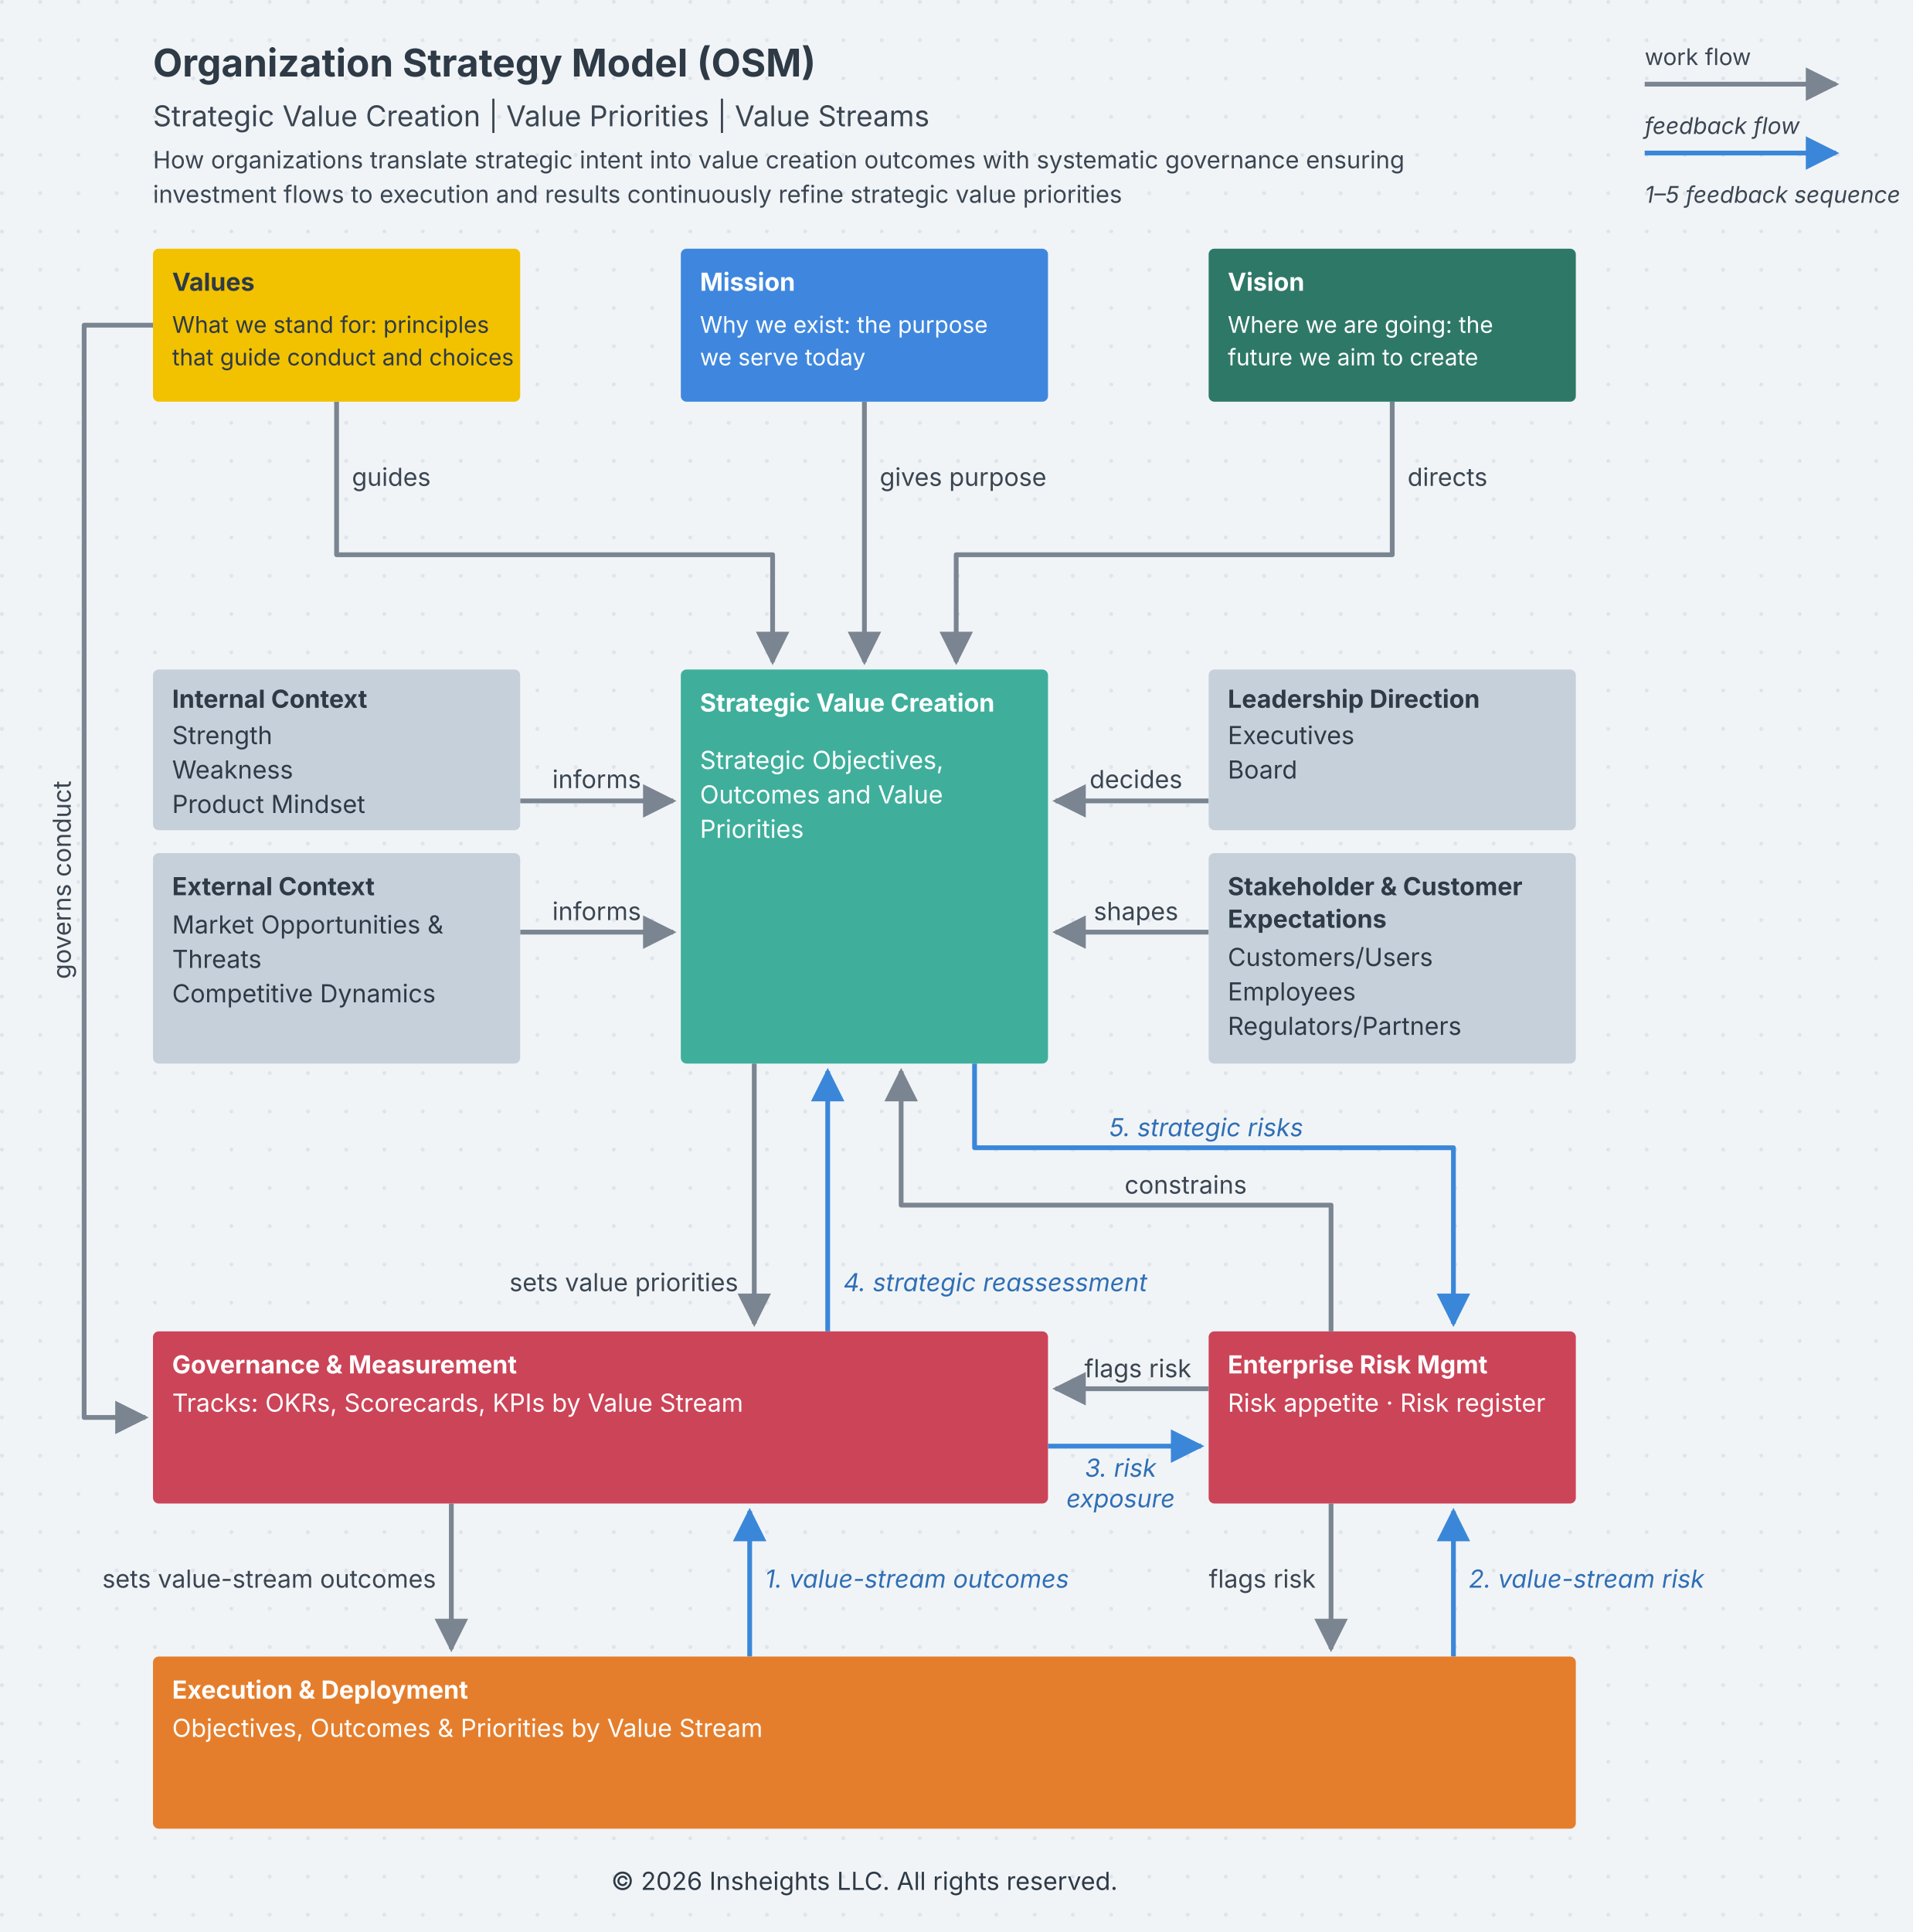
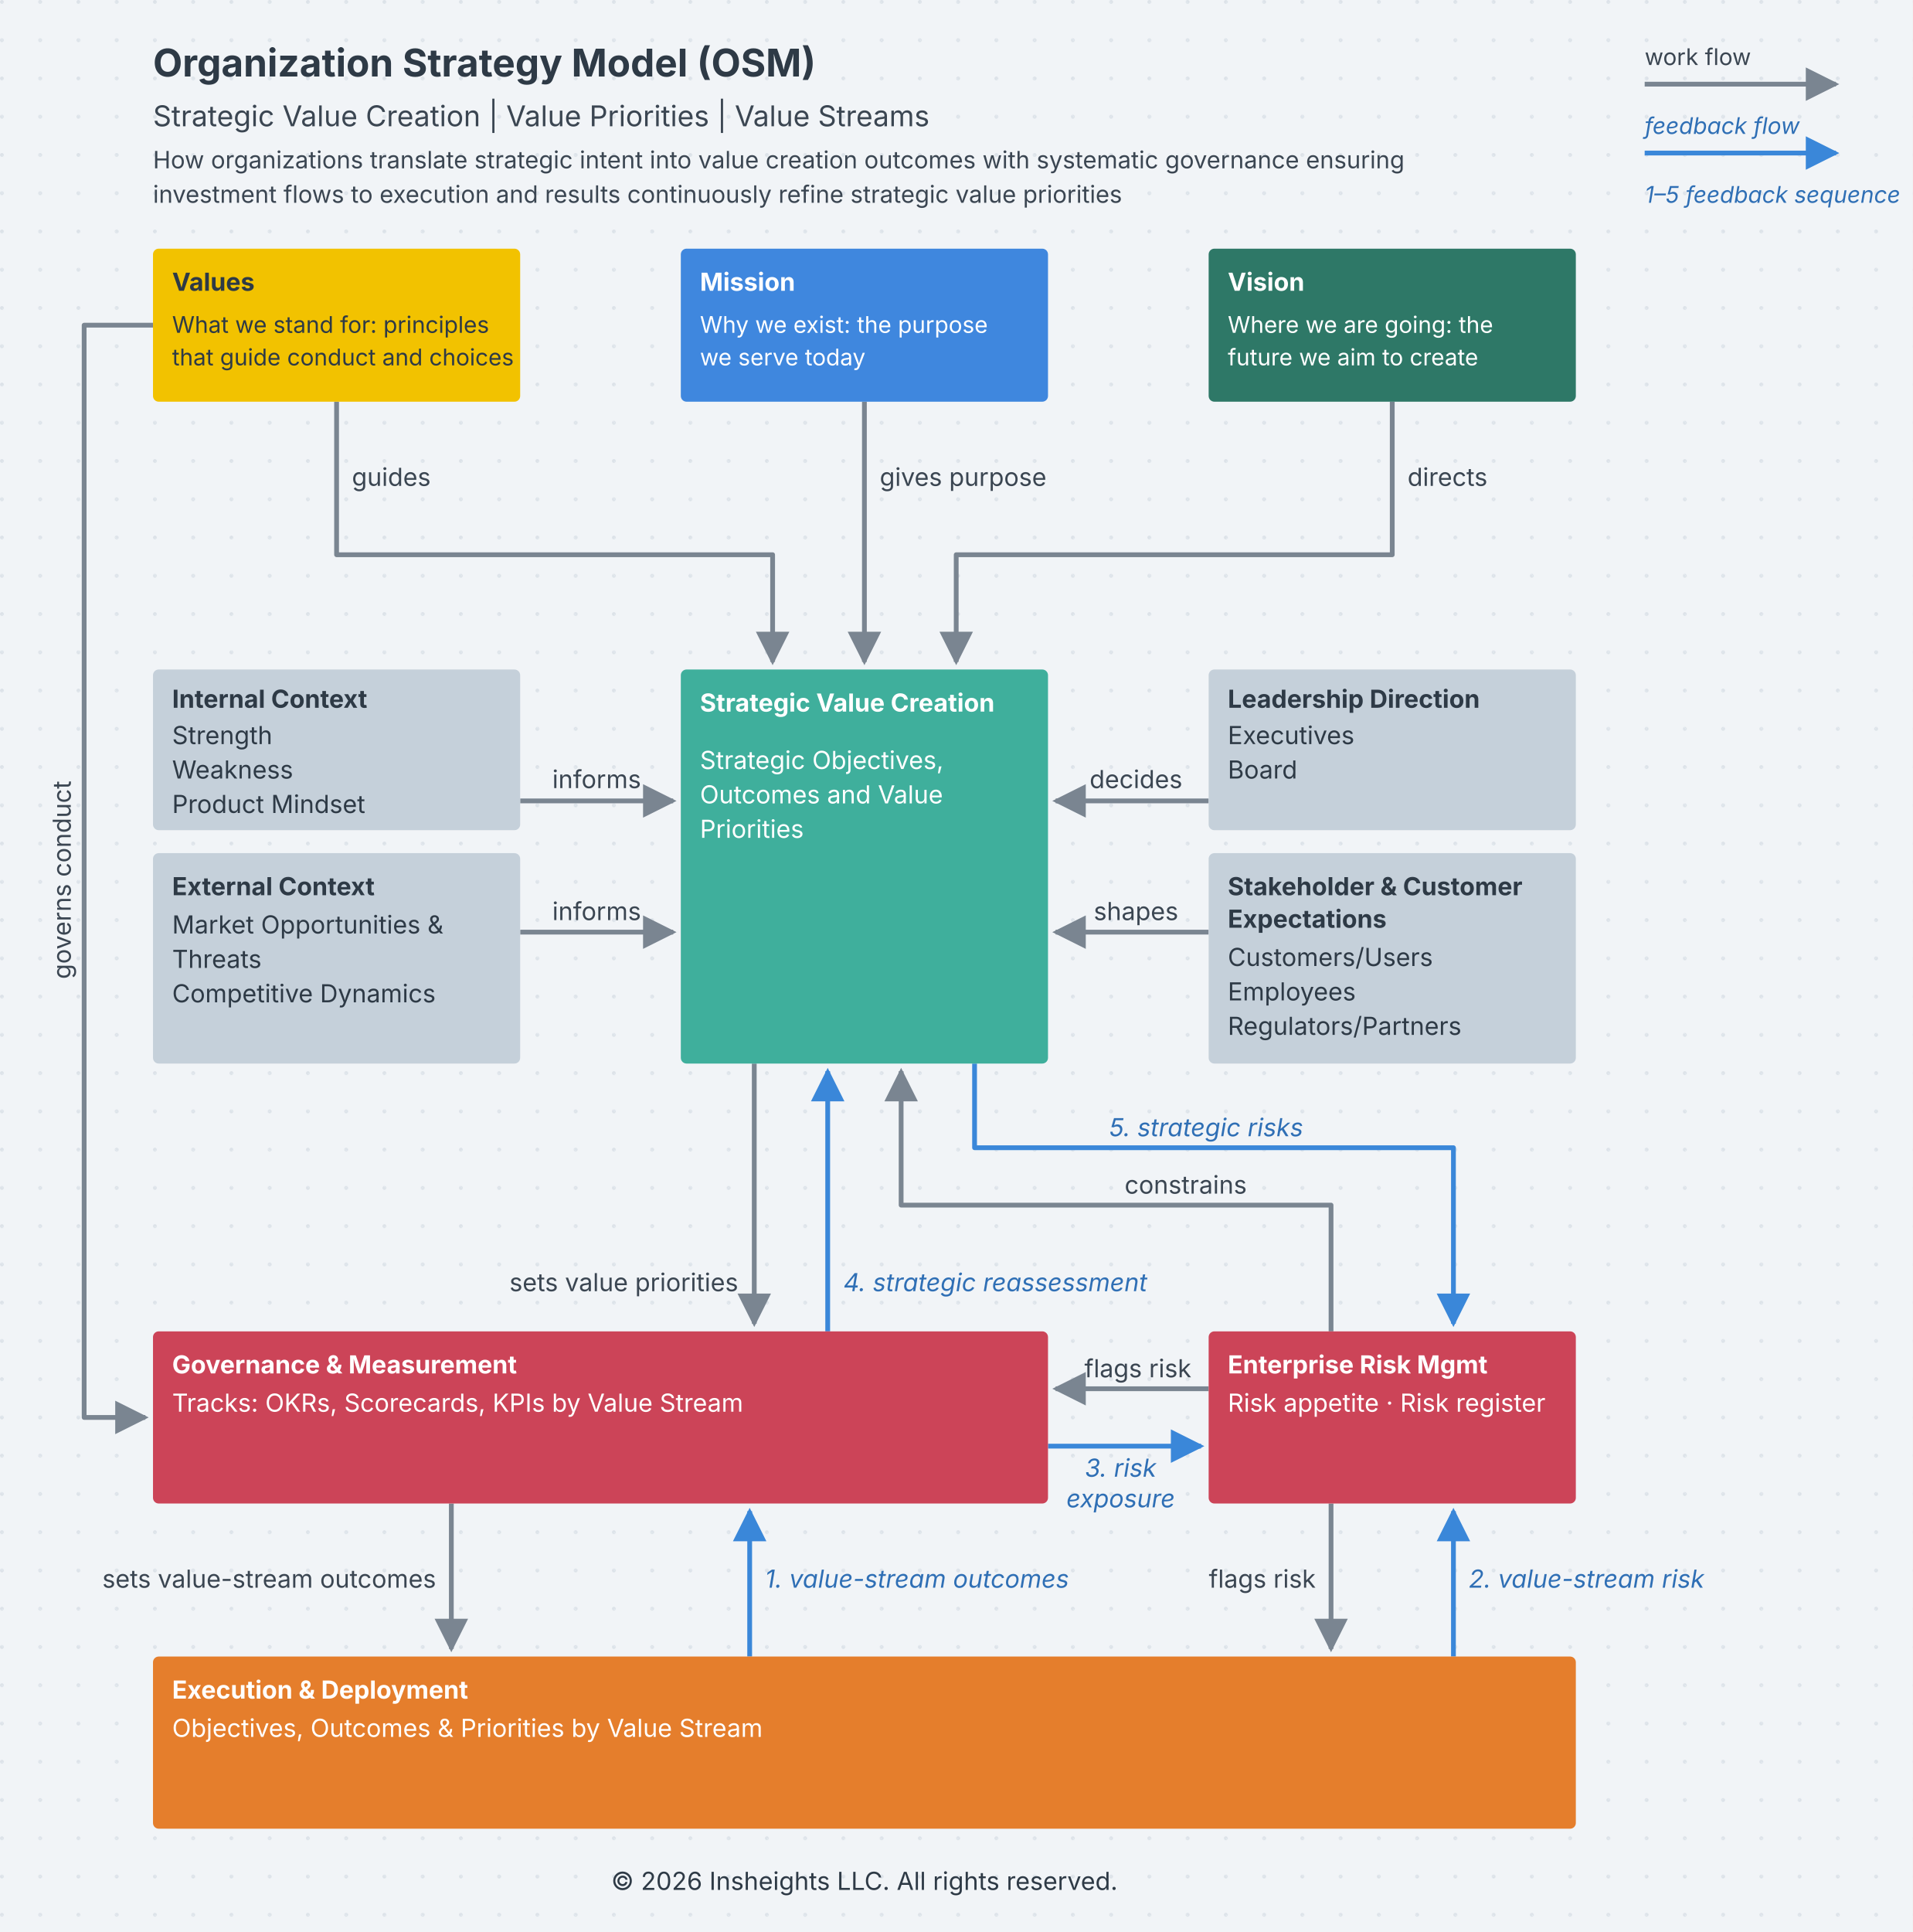
<svg xmlns="http://www.w3.org/2000/svg" width="1000" height="1010" viewBox="0 0 1000 1010" font-family="Inter, 'Segoe UI', Roboto, Helvetica, Arial, sans-serif">
  <defs>
    <pattern id="dots" width="20" height="20" patternUnits="userSpaceOnUse">
      <circle cx="1" cy="1" r="1" fill="#DCE2E8" />
    </pattern>
    <marker id="ag" viewBox="0 0 10 10" refX="9" refY="5" markerWidth="7" markerHeight="7" orient="auto-start-reverse">
      <path d="M0,0 L10,5 L0,10 z" fill="#7A8591" />
    </marker>
    <marker id="ab" viewBox="0 0 10 10" refX="9" refY="5" markerWidth="7" markerHeight="7" orient="auto-start-reverse">
      <path d="M0,0 L10,5 L0,10 z" fill="#3A87D9" />
    </marker>
    <style>
      .work  { fill: none; stroke: #7A8591; stroke-width: 2.5; stroke-linejoin: round; marker-end: url(#ag); }
      .fb    { fill: none; stroke: #3A87D9; stroke-width: 2.5; stroke-linejoin: round; marker-end: url(#ab); }
      .lbl   { font-size: 13px; fill: #3B4652; }
      .lblf  { font-size: 13px; fill: #2F6FB5; font-style: italic; }
      .h     { font-size: 13px; font-weight: 700; }
      .t     { font-size: 13px; }
      .d     { font-size: 12px; }
      .dark  { fill: #2E3A46; }
      .wht   { fill: #FFFFFF; }
    </style>
  </defs>
  <rect width="1000" height="1010" fill="#F1F4F7" />
  <rect width="1000" height="1010" fill="url(#dots)" />
  <g transform="translate(20,0)">
    <text x="60" y="40" font-size="20" font-weight="700" fill="#2E3A46">Organization Strategy Model (OSM)</text>
    <text x="60" y="66" font-size="15" fill="#3B4652">Strategic Value Creation | Value Priorities | Value Streams</text>
    <text x="60" y="88" font-size="12.5" fill="#3B4652">How organizations translate strategic intent into value creation outcomes with systematic governance ensuring</text>
    <text x="60" y="106" font-size="12.5" fill="#3B4652">investment flows to execution and results continuously refine strategic value priorities</text>
    <text x="840" y="34" font-size="12" fill="#3B4652">work flow</text>
    <path class="work" d="M840,44 H940" />
-     <text x="840" y="70" font-size="12" fill="#3B4652" font-style="italic">feedback flow</text>
+     <text x="840" y="70" font-size="12" fill="#2F6FB5" font-style="italic">feedback flow</text>
    <path class="fb" d="M840,80 H940" />
-     <text x="840" y="106" font-size="12" fill="#3B4652" font-style="italic">1–5 feedback sequence</text>
+     <text x="840" y="106" font-size="12" fill="#2F6FB5" font-style="italic">1–5 feedback sequence</text>
    <path class="work" d="M156,210 V290 H384 V346" />
    <path class="work" d="M432,210 V346" />
    <path class="work" d="M708,210 V290 H480 V346" />
    <text class="lbl" x="164" y="254">guides</text>
    <text class="lbl" x="440" y="254">gives purpose</text>
    <text class="lbl" x="716" y="254">directs</text>
    <path class="work" d="M60,170 H24 V741 H56" />
    <text class="lbl" transform="translate(17,460) rotate(-90)" text-anchor="middle">governs conduct</text>
    <path class="work" d="M252,418.7 H332" />
    <text class="lbl" x="292" y="412" text-anchor="middle">informs</text>
    <path class="work" d="M252,487.3 H332" />
    <text class="lbl" x="292" y="481" text-anchor="middle">informs</text>
    <path class="work" d="M612,418.7 H532" />
    <text class="lbl" x="574" y="412" text-anchor="middle">decides</text>
    <path class="work" d="M612,487.3 H532" />
    <text class="lbl" x="574" y="481" text-anchor="middle">shapes</text>
    <path class="work" d="M374.4,556 V692" />
    <text class="lbl" x="366" y="675" text-anchor="end">sets value priorities</text>
    <path class="work" d="M676,696 V630 H451.2 V560" />
    <text class="lbl" x="600" y="624" text-anchor="middle">constrains</text>
    <path class="work" d="M612,726 H532" />
    <text class="lbl" x="575" y="720" text-anchor="middle">flags risk</text>
    <path class="work" d="M216,786 V862" />
    <text class="lbl" x="208" y="830" text-anchor="end">sets value-stream outcomes</text>
    <path class="work" d="M676,786 V862" />
    <text class="lbl" x="668" y="830" text-anchor="end">flags risk</text>
    <path class="fb" d="M372,866 V790" />
    <text class="lblf" x="380" y="830">1. value-stream outcomes</text>
    <path class="fb" d="M740,866 V790" />
    <text class="lblf" x="748" y="830">2. value-stream risk</text>
    <path class="fb" d="M528,756 H608" />
    <text class="lblf" x="566" y="772" text-anchor="middle">3. risk</text>
    <text class="lblf" x="566" y="788" text-anchor="middle">exposure</text>
    <path class="fb" d="M412.8,696 V560" />
    <text class="lblf" x="421" y="675">4. strategic reassessment</text>
    <path class="fb" d="M489.6,556 V600 H740 V692" />
    <text class="lblf" x="560" y="594">5. strategic risks</text>
    <rect x="60" y="130" width="192" height="80" rx="3" fill="#F2C200" />
    <text class="h dark" x="70" y="152">Values</text>
    <text class="d dark" x="70" y="174">What we stand for: principles</text>
    <text class="d dark" x="70" y="191">that guide conduct and choices</text>
    <rect x="336" y="130" width="192" height="80" rx="3" fill="#3F87DE" />
    <text class="h wht" x="346" y="152">Mission</text>
    <text class="d wht" x="346" y="174">Why we exist: the purpose</text>
    <text class="d wht" x="346" y="191">we serve today</text>
    <rect x="612" y="130" width="192" height="80" rx="3" fill="#2E7867" />
    <text class="h wht" x="622" y="152">Vision</text>
    <text class="d wht" x="622" y="174">Where we are going: the</text>
    <text class="d wht" x="622" y="191">future we aim to create</text>
    <rect x="60" y="350" width="192" height="84" rx="3" fill="#C5D0DA" />
    <text class="h dark" x="70" y="370">Internal Context</text>
    <text class="t dark" x="70" y="389">Strength</text>
    <text class="t dark" x="70" y="407">Weakness</text>
    <text class="t dark" x="70" y="425">Product Mindset</text>
    <rect x="60" y="446" width="192" height="110" rx="3" fill="#C5D0DA" />
    <text class="h dark" x="70" y="468">External Context</text>
    <text class="t dark" x="70" y="488">Market Opportunities &amp;</text>
    <text class="t dark" x="70" y="506">Threats</text>
    <text class="t dark" x="70" y="524">Competitive Dynamics</text>
    <rect x="336" y="350" width="192" height="206" rx="3" fill="#3FAF9C" />
    <text class="h wht" x="346" y="372">Strategic Value Creation</text>
    <text class="t wht" x="346" y="402">Strategic Objectives,</text>
    <text class="t wht" x="346" y="420">Outcomes and Value</text>
    <text class="t wht" x="346" y="438">Priorities</text>
    <rect x="612" y="350" width="192" height="84" rx="3" fill="#C5D0DA" />
    <text class="h dark" x="622" y="370">Leadership Direction</text>
    <text class="t dark" x="622" y="389">Executives</text>
    <text class="t dark" x="622" y="407">Board</text>
    <rect x="612" y="446" width="192" height="110" rx="3" fill="#C5D0DA" />
    <text class="h dark" x="622" y="468">Stakeholder &amp; Customer</text>
    <text class="h dark" x="622" y="485">Expectations</text>
    <text class="t dark" x="622" y="505">Customers/Users</text>
    <text class="t dark" x="622" y="523">Employees</text>
    <text class="t dark" x="622" y="541">Regulators/Partners</text>
    <rect x="60" y="696" width="468" height="90" rx="3" fill="#CC4458" />
    <text class="h wht" x="70" y="718">Governance &amp; Measurement</text>
    <text class="t wht" x="70" y="738">Tracks: OKRs, Scorecards, KPIs by Value Stream</text>
    <rect x="612" y="696" width="192" height="90" rx="3" fill="#CC4458" />
    <text class="h wht" x="622" y="718">Enterprise Risk Mgmt</text>
    <text class="t wht" x="622" y="738">Risk appetite · Risk register</text>
    <rect x="60" y="866" width="744" height="90" rx="3" fill="#E57E2C" />
    <text class="h wht" x="70" y="888">Execution &amp; Deployment</text>
    <text class="t wht" x="70" y="908">Objectives, Outcomes &amp; Priorities by Value Stream</text>
    <text x="432" y="988" font-size="13" fill="#2E3A46" text-anchor="middle">© 2026 Insheights LLC. All rights reserved.</text>
  </g>
</svg>
